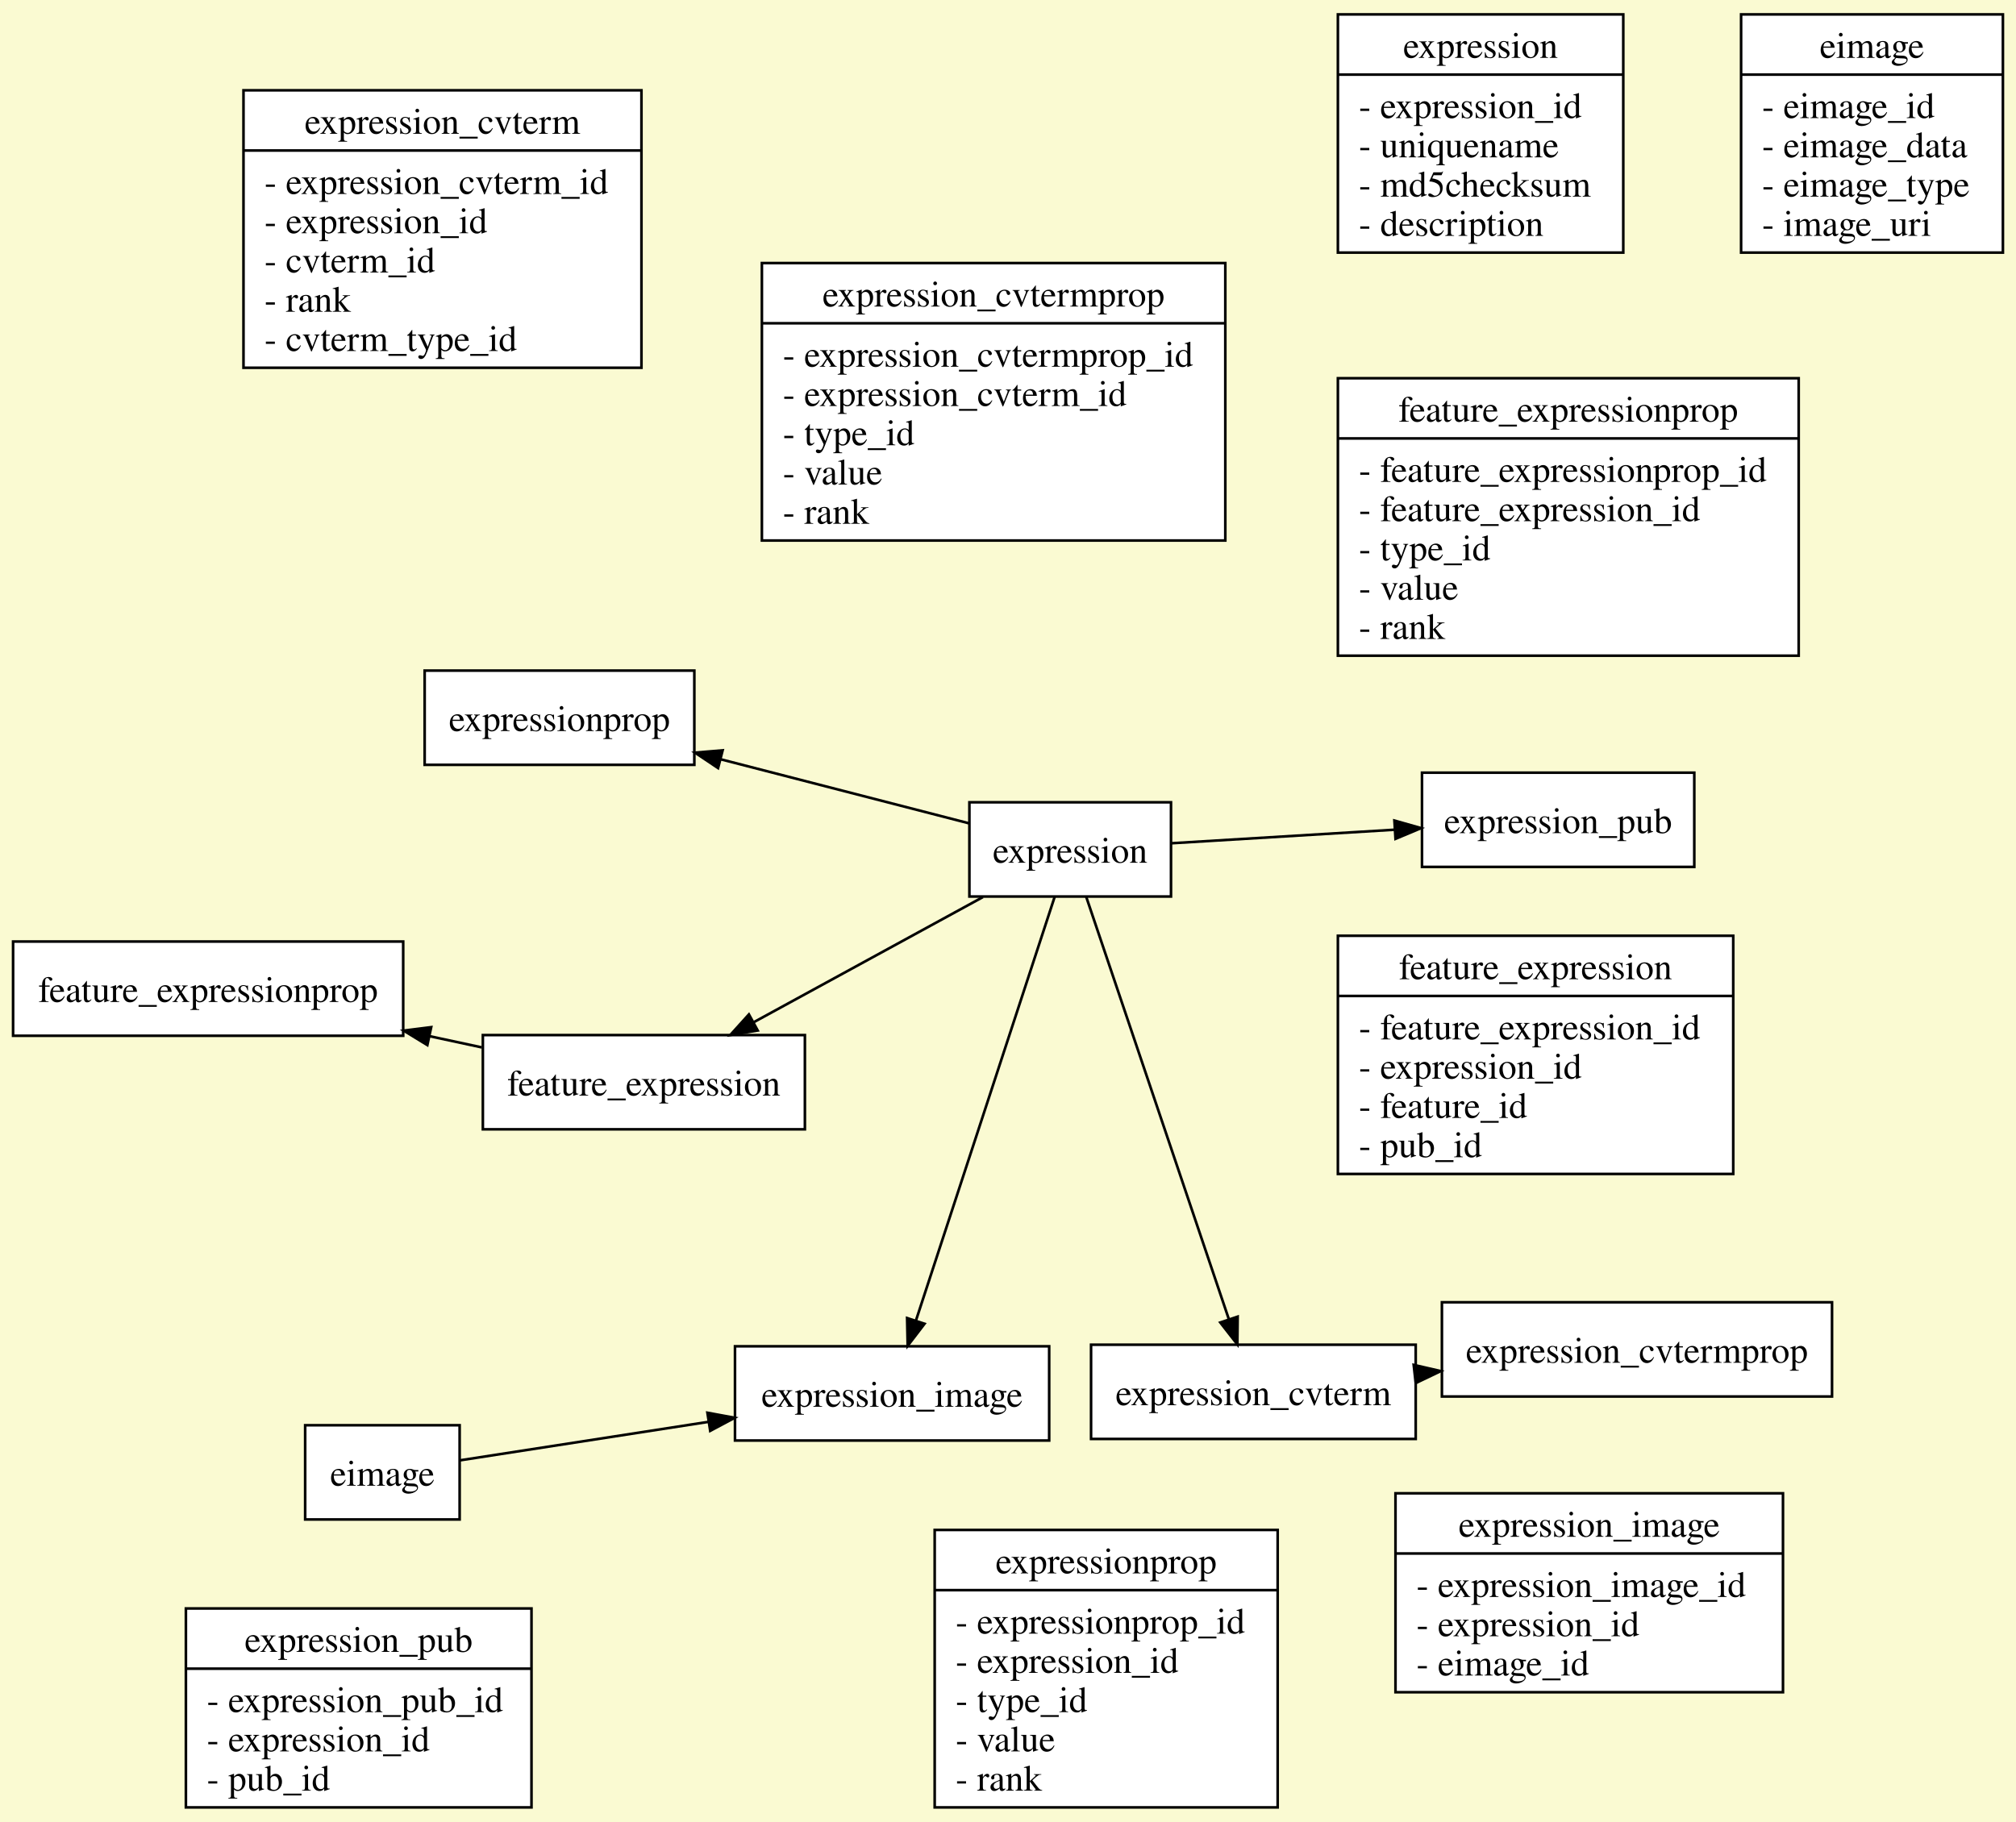
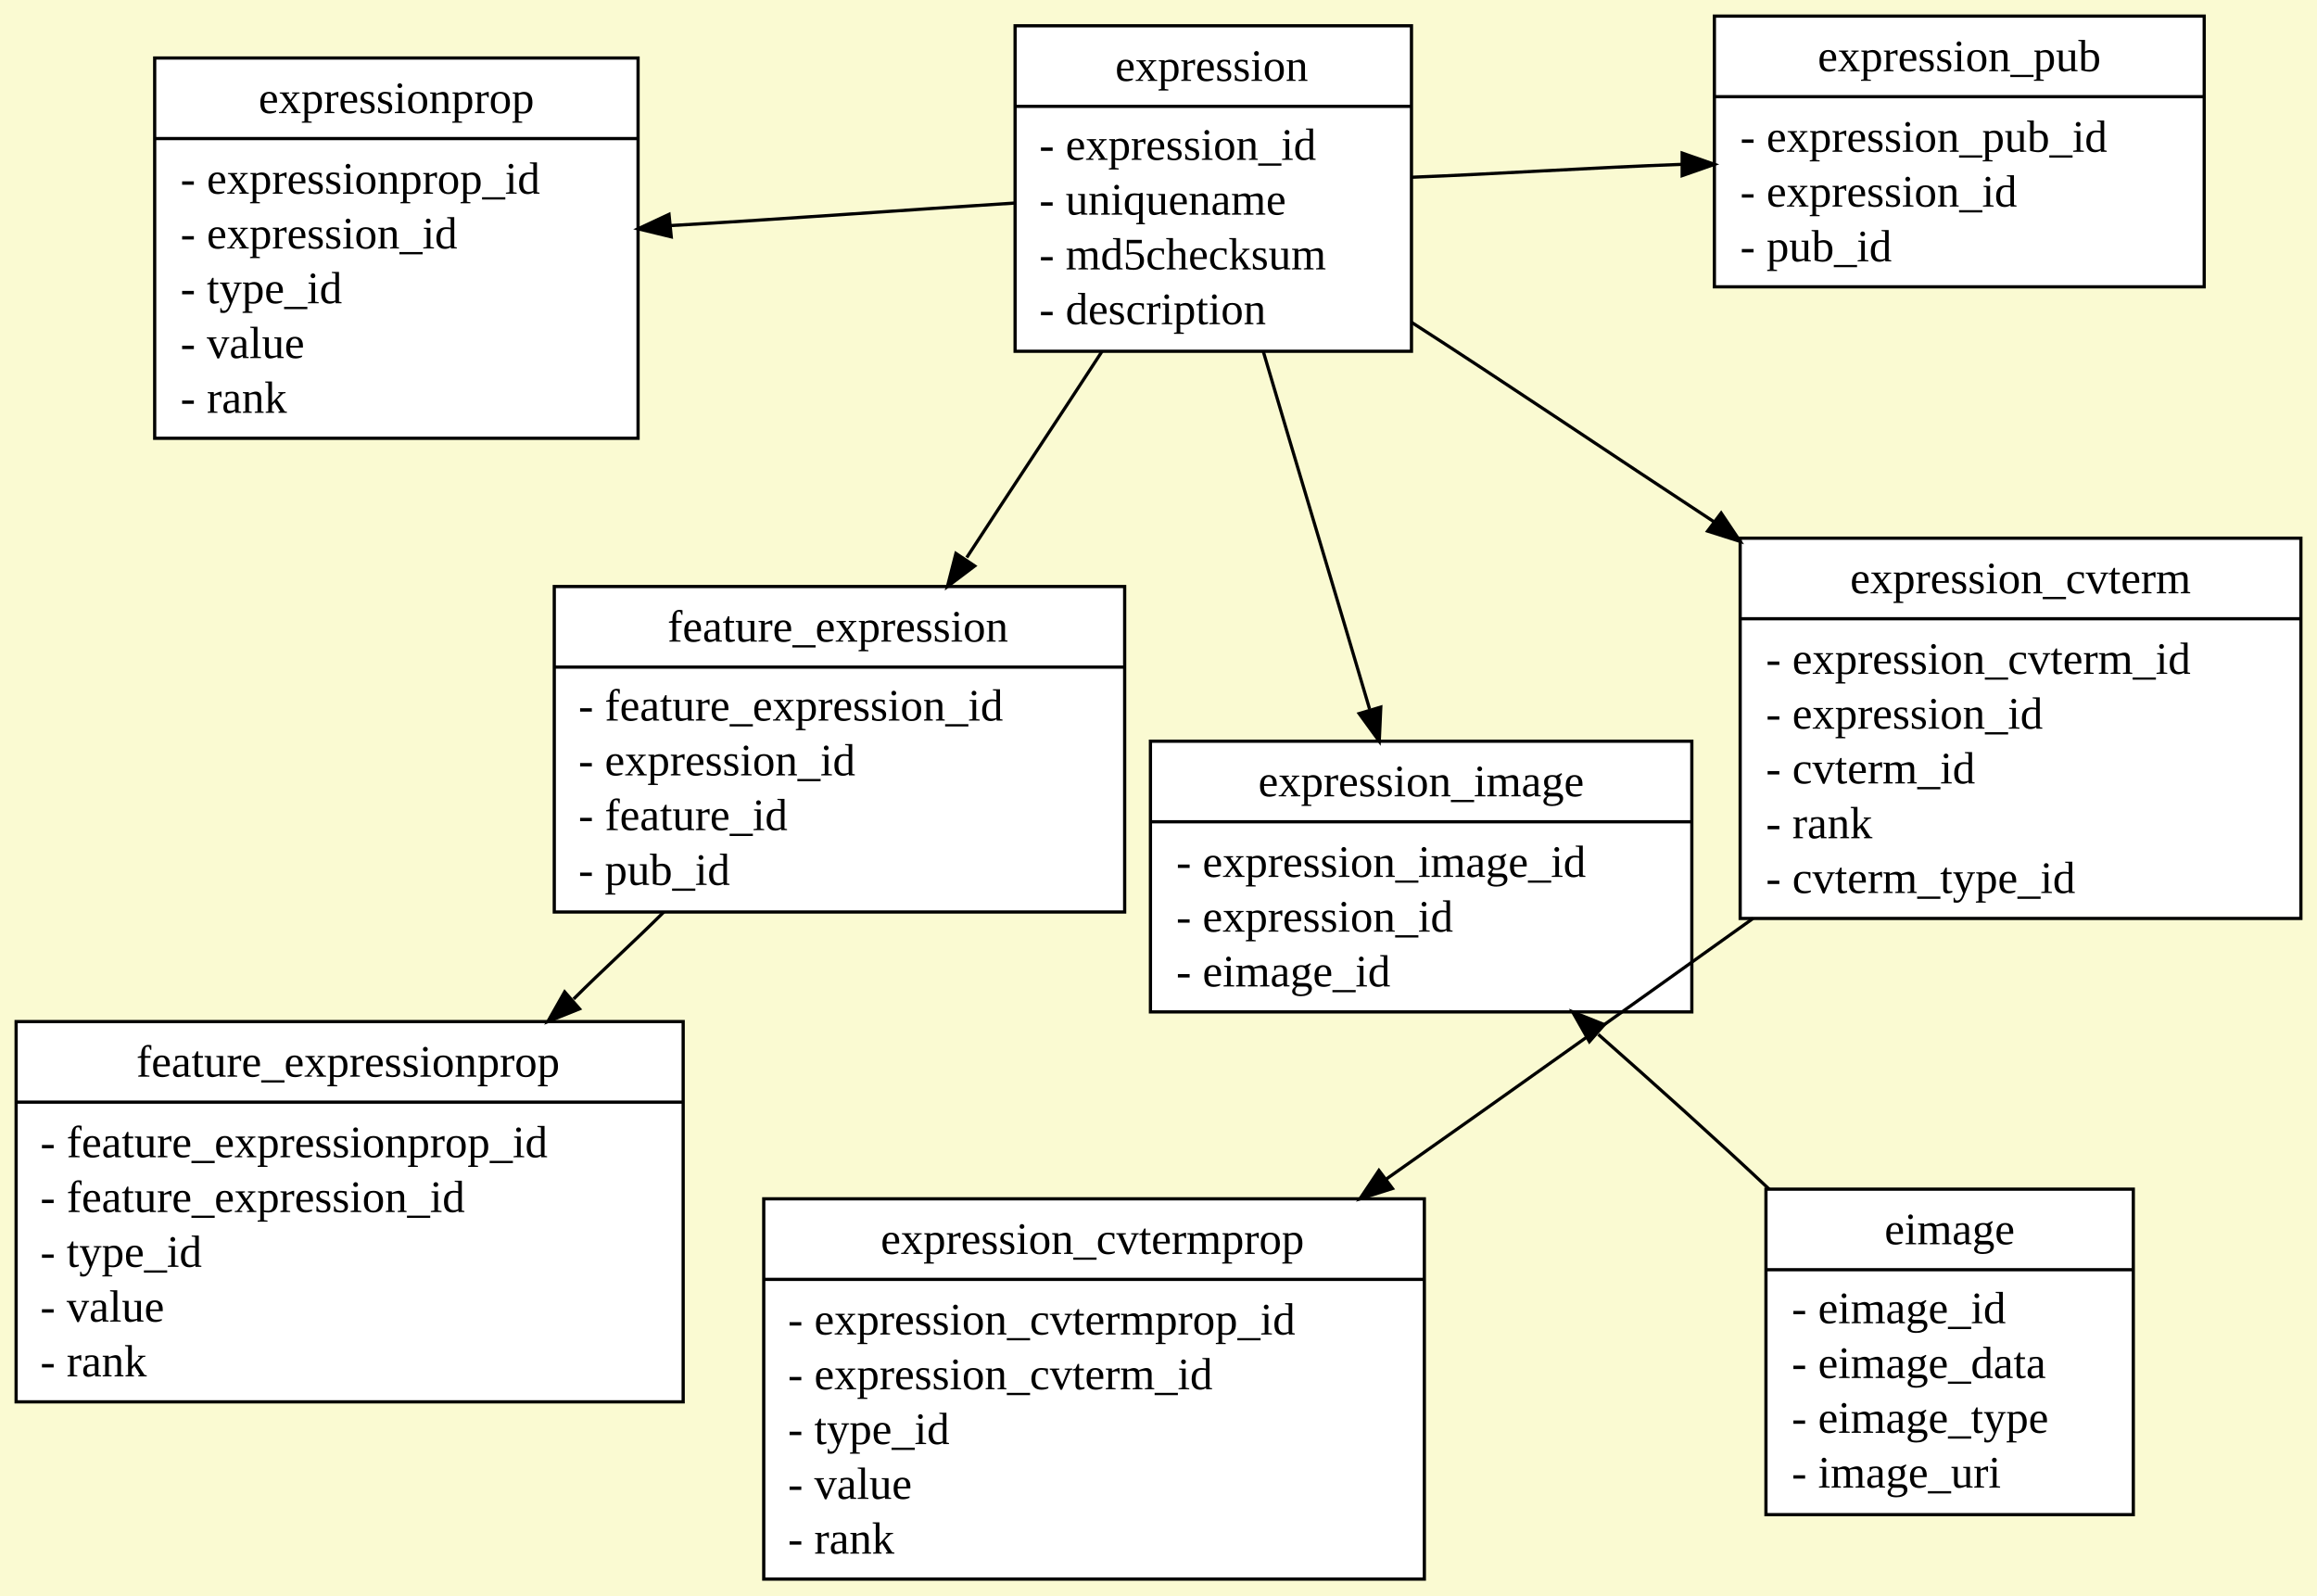
- <svg xmlns="http://www.w3.org/2000/svg" width="770pt" height="696pt" viewBox="0.00 0.00 770.00 696.00">
-   <g id="graph1" class="graph" transform="scale(1 1) rotate(0) translate(4 692)">
-     <polygon fill="lightgoldenrodyellow" stroke="lightgoldenrodyellow" points="-4,5 -4,-692 767,-692 767,5 -4,5" />
+ <svg xmlns="http://www.w3.org/2000/svg" width="719pt" height="495pt" viewBox="0.00 0.00 719.00 495.00">
+   <g id="graph0" class="graph" transform="scale(1 1) rotate(0) translate(4 491)">
+     <polygon style="fill:lightgoldenrodyellow;stroke:lightgoldenrodyellow;" points="-4,4 -4,-491 715,-491 715,4 -4,4" />
    <g id="node1" class="node">
-       <polygon fill="white" stroke="black" points="507,-595.5 507,-686.5 616,-686.5 616,-595.5 507,-595.5" />
-       <text text-anchor="middle" x="561.5" y="-669.9" font-family="Times,serif" font-size="14.00">expression</text>
-       <polyline fill="none" stroke="black" points="507,-663.5 616,-663.5 " />
-       <text text-anchor="start" x="515" y="-646.9" font-family="Times,serif" font-size="14.00">- expression_id</text>
-       <text text-anchor="start" x="515" y="-631.9" font-family="Times,serif" font-size="14.00">- uniquename</text>
-       <text text-anchor="start" x="515" y="-616.9" font-family="Times,serif" font-size="14.00">- md5checksum</text>
-       <text text-anchor="start" x="515" y="-601.9" font-family="Times,serif" font-size="14.00">- description</text>
+       <polygon style="fill:white;stroke:black;" points="311,-382 311,-483 434,-483 434,-382 311,-382" />
+       <text text-anchor="middle" x="372" y="-465.9" style="font-family:Times New Roman;font-size:14.00;">expression</text>
+       <polyline style="fill:none;stroke:black;" points="311,-458 434,-458 " />
+       <text text-anchor="start" x="318.5" y="-441.4" style="font-family:Times New Roman;font-size:14.00;">- expression_id</text>
+       <text text-anchor="start" x="318.5" y="-424.4" style="font-family:Times New Roman;font-size:14.00;">- uniquename</text>
+       <text text-anchor="start" x="318.5" y="-407.4" style="font-family:Times New Roman;font-size:14.00;">- md5checksum</text>
+       <text text-anchor="start" x="318.5" y="-390.4" style="font-family:Times New Roman;font-size:14.00;">- description</text>
    </g>
    <g id="node2" class="node">
-       <polygon fill="white" stroke="black" points="89,-551.5 89,-657.5 241,-657.5 241,-551.5 89,-551.5" />
-       <text text-anchor="middle" x="165" y="-640.9" font-family="Times,serif" font-size="14.00">expression_cvterm</text>
-       <polyline fill="none" stroke="black" points="89,-634.5 241,-634.5 " />
-       <text text-anchor="start" x="97" y="-617.9" font-family="Times,serif" font-size="14.00">- expression_cvterm_id</text>
-       <text text-anchor="start" x="97" y="-602.9" font-family="Times,serif" font-size="14.00">- expression_id</text>
-       <text text-anchor="start" x="97" y="-587.9" font-family="Times,serif" font-size="14.00">- cvterm_id</text>
-       <text text-anchor="start" x="97" y="-572.9" font-family="Times,serif" font-size="14.00">- rank</text>
-       <text text-anchor="start" x="97" y="-557.9" font-family="Times,serif" font-size="14.00">- cvterm_type_id</text>
+       <polygon style="fill:white;stroke:black;" points="536,-206 536,-324 710,-324 710,-206 536,-206" />
+       <text text-anchor="middle" x="623" y="-306.9" style="font-family:Times New Roman;font-size:14.00;">expression_cvterm</text>
+       <polyline style="fill:none;stroke:black;" points="536,-299 710,-299 " />
+       <text text-anchor="start" x="544" y="-281.9" style="font-family:Times New Roman;font-size:14.00;">- expression_cvterm_id</text>
+       <text text-anchor="start" x="544" y="-264.9" style="font-family:Times New Roman;font-size:14.00;">- expression_id</text>
+       <text text-anchor="start" x="544" y="-247.9" style="font-family:Times New Roman;font-size:14.00;">- cvterm_id</text>
+       <text text-anchor="start" x="544" y="-230.9" style="font-family:Times New Roman;font-size:14.00;">- rank</text>
+       <text text-anchor="start" x="544" y="-213.9" style="font-family:Times New Roman;font-size:14.00;">- cvterm_type_id</text>
+     </g>
+     <g id="edge4" class="edge">
+       <path style="fill:none;stroke:black;" d="M434,-391C462,-373 496,-350 528,-329" />
+       <polygon style="fill:black;stroke:black;" points="530.1,-331.8 536,-323 525.9,-326.2 530.1,-331.8" />
+     </g>
+     <g id="node4" class="node">
+       <polygon style="fill:white;stroke:black;" points="44,-355 44,-473 194,-473 194,-355 44,-355" />
+       <text text-anchor="middle" x="119" y="-455.9" style="font-family:Times New Roman;font-size:14.00;">expressionprop</text>
+       <polyline style="fill:none;stroke:black;" points="44,-448 194,-448 " />
+       <text text-anchor="start" x="52" y="-430.9" style="font-family:Times New Roman;font-size:14.00;">- expressionprop_id</text>
+       <text text-anchor="start" x="52" y="-413.9" style="font-family:Times New Roman;font-size:14.00;">- expression_id</text>
+       <text text-anchor="start" x="52" y="-396.9" style="font-family:Times New Roman;font-size:14.00;">- type_id</text>
+       <text text-anchor="start" x="52" y="-379.9" style="font-family:Times New Roman;font-size:14.00;">- value</text>
+       <text text-anchor="start" x="52" y="-362.9" style="font-family:Times New Roman;font-size:14.00;">- rank</text>
+     </g>
+     <g id="edge10" class="edge">
+       <path style="fill:none;stroke:black;" d="M311,-428C279,-426 239,-423 204,-421" />
+       <polygon style="fill:black;stroke:black;" points="204.299,-417.512 194,-420 203.602,-424.478 204.299,-417.512" />
+     </g>
+     <g id="node5" class="node">
+       <polygon style="fill:white;stroke:black;" points="528,-402 528,-486 680,-486 680,-402 528,-402" />
+       <text text-anchor="middle" x="604" y="-468.9" style="font-family:Times New Roman;font-size:14.00;">expression_pub</text>
+       <polyline style="fill:none;stroke:black;" points="528,-461 680,-461 " />
+       <text text-anchor="start" x="536" y="-443.9" style="font-family:Times New Roman;font-size:14.00;">- expression_pub_id</text>
+       <text text-anchor="start" x="536" y="-426.9" style="font-family:Times New Roman;font-size:14.00;">- expression_id</text>
+       <text text-anchor="start" x="536" y="-409.9" style="font-family:Times New Roman;font-size:14.00;">- pub_id</text>
+     </g>
+     <g id="edge8" class="edge">
+       <path style="fill:none;stroke:black;" d="M434,-436C460,-437 490,-439 518,-440" />
+       <polygon style="fill:black;stroke:black;" points="518,-443.5 528,-440 518,-436.5 518,-443.5" />
+     </g>
+     <g id="node6" class="node">
+       <polygon style="fill:white;stroke:black;" points="168,-208 168,-309 345,-309 345,-208 168,-208" />
+       <text text-anchor="middle" x="256" y="-291.9" style="font-family:Times New Roman;font-size:14.00;">feature_expression</text>
+       <polyline style="fill:none;stroke:black;" points="168,-284 345,-284 " />
+       <text text-anchor="start" x="175.5" y="-267.4" style="font-family:Times New Roman;font-size:14.00;">- feature_expression_id</text>
+       <text text-anchor="start" x="175.5" y="-250.4" style="font-family:Times New Roman;font-size:14.00;">- expression_id</text>
+       <text text-anchor="start" x="175.5" y="-233.4" style="font-family:Times New Roman;font-size:14.00;">- feature_id</text>
+       <text text-anchor="start" x="175.5" y="-216.4" style="font-family:Times New Roman;font-size:14.00;">- pub_id</text>
+     </g>
+     <g id="edge12" class="edge">
+       <path style="fill:none;stroke:black;" d="M338,-382C325,-362 309,-338 296,-318" />
+       <polygon style="fill:black;stroke:black;" points="298.459,-315.379 290,-309 292.635,-319.262 298.459,-315.379" />
+     </g>
+     <g id="node9" class="node">
+       <polygon style="fill:white;stroke:black;" points="353,-177 353,-261 521,-261 521,-177 353,-177" />
+       <text text-anchor="middle" x="437" y="-243.9" style="font-family:Times New Roman;font-size:14.00;">expression_image</text>
+       <polyline style="fill:none;stroke:black;" points="353,-236 521,-236 " />
+       <text text-anchor="start" x="361" y="-218.9" style="font-family:Times New Roman;font-size:14.00;">- expression_image_id</text>
+       <text text-anchor="start" x="361" y="-201.9" style="font-family:Times New Roman;font-size:14.00;">- expression_id</text>
+       <text text-anchor="start" x="361" y="-184.9" style="font-family:Times New Roman;font-size:14.00;">- eimage_id</text>
+     </g>
+     <g id="edge6" class="edge">
+       <path style="fill:none;stroke:black;" d="M388,-382C398,-348 411,-305 421,-271" />
+       <polygon style="fill:black;stroke:black;" points="424.479,-271.584 424,-261 417.774,-269.573 424.479,-271.584" />
    </g>
    <g id="node3" class="node">
-       <polygon fill="white" stroke="black" points="287,-485.5 287,-591.5 464,-591.5 464,-485.5 287,-485.5" />
-       <text text-anchor="middle" x="375.5" y="-574.9" font-family="Times,serif" font-size="14.00">expression_cvtermprop</text>
-       <polyline fill="none" stroke="black" points="287,-568.5 464,-568.5 " />
-       <text text-anchor="start" x="295" y="-551.9" font-family="Times,serif" font-size="14.00">- expression_cvtermprop_id</text>
-       <text text-anchor="start" x="295" y="-536.9" font-family="Times,serif" font-size="14.00">- expression_cvterm_id</text>
-       <text text-anchor="start" x="295" y="-521.9" font-family="Times,serif" font-size="14.00">- type_id</text>
-       <text text-anchor="start" x="295" y="-506.9" font-family="Times,serif" font-size="14.00">- value</text>
-       <text text-anchor="start" x="295" y="-491.9" font-family="Times,serif" font-size="14.00">- rank</text>
+       <polygon style="fill:white;stroke:black;" points="233,-1 233,-119 438,-119 438,-1 233,-1" />
+       <text text-anchor="middle" x="335" y="-101.9" style="font-family:Times New Roman;font-size:14.00;">expression_cvtermprop</text>
+       <polyline style="fill:none;stroke:black;" points="233,-94 438,-94 " />
+       <text text-anchor="start" x="240.5" y="-76.9" style="font-family:Times New Roman;font-size:14.00;">- expression_cvtermprop_id</text>
+       <text text-anchor="start" x="240.5" y="-59.9" style="font-family:Times New Roman;font-size:14.00;">- expression_cvterm_id</text>
+       <text text-anchor="start" x="240.5" y="-42.9" style="font-family:Times New Roman;font-size:14.00;">- type_id</text>
+       <text text-anchor="start" x="240.5" y="-25.9" style="font-family:Times New Roman;font-size:14.00;">- value</text>
+       <text text-anchor="start" x="240.5" y="-8.9" style="font-family:Times New Roman;font-size:14.00;">- rank</text>
    </g>
-     <g id="node4" class="node">
-       <polygon fill="white" stroke="black" points="353,-1.5 353,-107.5 484,-107.5 484,-1.5 353,-1.5" />
-       <text text-anchor="middle" x="418.5" y="-90.9" font-family="Times,serif" font-size="14.00">expressionprop</text>
-       <polyline fill="none" stroke="black" points="353,-84.5 484,-84.5 " />
-       <text text-anchor="start" x="361" y="-67.9" font-family="Times,serif" font-size="14.00">- expressionprop_id</text>
-       <text text-anchor="start" x="361" y="-52.9" font-family="Times,serif" font-size="14.00">- expression_id</text>
-       <text text-anchor="start" x="361" y="-37.9" font-family="Times,serif" font-size="14.00">- type_id</text>
-       <text text-anchor="start" x="361" y="-22.9" font-family="Times,serif" font-size="14.00">- value</text>
-       <text text-anchor="start" x="361" y="-7.9" font-family="Times,serif" font-size="14.00">- rank</text>
-     </g>
-     <g id="node5" class="node">
-       <polygon fill="white" stroke="black" points="67,-1.5 67,-77.5 199,-77.5 199,-1.5 67,-1.5" />
-       <text text-anchor="middle" x="133" y="-60.9" font-family="Times,serif" font-size="14.00">expression_pub</text>
-       <polyline fill="none" stroke="black" points="67,-54.5 199,-54.5 " />
-       <text text-anchor="start" x="75" y="-37.9" font-family="Times,serif" font-size="14.00">- expression_pub_id</text>
-       <text text-anchor="start" x="75" y="-22.9" font-family="Times,serif" font-size="14.00">- expression_id</text>
-       <text text-anchor="start" x="75" y="-7.9" font-family="Times,serif" font-size="14.00">- pub_id</text>
-     </g>
-     <g id="node6" class="node">
-       <polygon fill="white" stroke="black" points="507,-243.5 507,-334.5 658,-334.5 658,-243.5 507,-243.5" />
-       <text text-anchor="middle" x="582.5" y="-317.9" font-family="Times,serif" font-size="14.00">feature_expression</text>
-       <polyline fill="none" stroke="black" points="507,-311.5 658,-311.5 " />
-       <text text-anchor="start" x="515" y="-294.9" font-family="Times,serif" font-size="14.00">- feature_expression_id</text>
-       <text text-anchor="start" x="515" y="-279.9" font-family="Times,serif" font-size="14.00">- expression_id</text>
-       <text text-anchor="start" x="515" y="-264.9" font-family="Times,serif" font-size="14.00">- feature_id</text>
-       <text text-anchor="start" x="515" y="-249.9" font-family="Times,serif" font-size="14.00">- pub_id</text>
+     <g id="edge14" class="edge">
+       <path style="fill:none;stroke:black;" d="M540,-206C505,-181 463,-151 426,-125" />
+       <polygon style="fill:black;stroke:black;" points="428.1,-122.2 418,-119 423.9,-127.8 428.1,-122.2" />
    </g>
    <g id="node7" class="node">
-       <polygon fill="white" stroke="black" points="507,-441.5 507,-547.5 683,-547.5 683,-441.5 507,-441.5" />
-       <text text-anchor="middle" x="595" y="-530.9" font-family="Times,serif" font-size="14.00">feature_expressionprop</text>
-       <polyline fill="none" stroke="black" points="507,-524.5 683,-524.5 " />
-       <text text-anchor="start" x="515" y="-507.9" font-family="Times,serif" font-size="14.00">- feature_expressionprop_id</text>
-       <text text-anchor="start" x="515" y="-492.9" font-family="Times,serif" font-size="14.00">- feature_expression_id</text>
-       <text text-anchor="start" x="515" y="-477.9" font-family="Times,serif" font-size="14.00">- type_id</text>
-       <text text-anchor="start" x="515" y="-462.9" font-family="Times,serif" font-size="14.00">- value</text>
-       <text text-anchor="start" x="515" y="-447.9" font-family="Times,serif" font-size="14.00">- rank</text>
+       <polygon style="fill:white;stroke:black;" points="1,-56 1,-174 208,-174 208,-56 1,-56" />
+       <text text-anchor="middle" x="104" y="-156.9" style="font-family:Times New Roman;font-size:14.00;">feature_expressionprop</text>
+       <polyline style="fill:none;stroke:black;" points="1,-149 208,-149 " />
+       <text text-anchor="start" x="8.5" y="-131.9" style="font-family:Times New Roman;font-size:14.00;">- feature_expressionprop_id</text>
+       <text text-anchor="start" x="8.5" y="-114.9" style="font-family:Times New Roman;font-size:14.00;">- feature_expression_id</text>
+       <text text-anchor="start" x="8.5" y="-97.9" style="font-family:Times New Roman;font-size:14.00;">- type_id</text>
+       <text text-anchor="start" x="8.5" y="-80.9" style="font-family:Times New Roman;font-size:14.00;">- value</text>
+       <text text-anchor="start" x="8.5" y="-63.9" style="font-family:Times New Roman;font-size:14.00;">- rank</text>
+     </g>
+     <g id="edge16" class="edge">
+       <path style="fill:none;stroke:black;" d="M202,-208C193,-199 183,-190 174,-181" />
+       <polygon style="fill:black;stroke:black;" points="175.831,-177.951 166,-174 171.221,-183.219 175.831,-177.951" />
    </g>
    <g id="node8" class="node">
-       <polygon fill="white" stroke="black" points="661,-595.5 661,-686.5 761,-686.5 761,-595.5 661,-595.5" />
-       <text text-anchor="middle" x="711" y="-669.9" font-family="Times,serif" font-size="14.00">eimage</text>
-       <polyline fill="none" stroke="black" points="661,-663.5 761,-663.5 " />
-       <text text-anchor="start" x="669" y="-646.9" font-family="Times,serif" font-size="14.00">- eimage_id</text>
-       <text text-anchor="start" x="669" y="-631.9" font-family="Times,serif" font-size="14.00">- eimage_data</text>
-       <text text-anchor="start" x="669" y="-616.9" font-family="Times,serif" font-size="14.00">- eimage_type</text>
-       <text text-anchor="start" x="669" y="-601.9" font-family="Times,serif" font-size="14.00">- image_uri</text>
-     </g>
-     <g id="node9" class="node">
-       <polygon fill="white" stroke="black" points="529,-45.5 529,-121.5 677,-121.5 677,-45.5 529,-45.5" />
-       <text text-anchor="middle" x="603" y="-104.9" font-family="Times,serif" font-size="14.00">expression_image</text>
-       <polyline fill="none" stroke="black" points="529,-98.5 677,-98.5 " />
-       <text text-anchor="start" x="537" y="-81.9" font-family="Times,serif" font-size="14.00">- expression_image_id</text>
-       <text text-anchor="start" x="537" y="-66.9" font-family="Times,serif" font-size="14.00">- expression_id</text>
-       <text text-anchor="start" x="537" y="-51.9" font-family="Times,serif" font-size="14.00">- eimage_id</text>
-     </g>
-     <g id="node10" class="node">
-       <polygon fill="white" stroke="black" points="366.256,-349.493 366.256,-385.493 443.256,-385.493 443.256,-349.493 366.256,-349.493" />
-       <text text-anchor="middle" x="404.756" y="-362.393" font-family="Times,serif" font-size="14.00">expression</text>
-     </g>
-     <g id="node11" class="node">
-       <polygon fill="white" stroke="black" points="412.722,-142.261 412.722,-178.261 536.722,-178.261 536.722,-142.261 412.722,-142.261" />
-       <text text-anchor="middle" x="474.722" y="-155.161" font-family="Times,serif" font-size="14.00">expression_cvterm</text>
-     </g>
-     <g id="edge4" class="edge">
-       <path fill="none" stroke="black" d="M410.843,-349.465C423.093,-313.181 450.794,-231.133 465.363,-187.98" />
-       <polygon fill="black" stroke="black" points="468.717,-188.989 468.599,-178.395 462.085,-186.75 468.717,-188.989" />
-     </g>
-     <g id="node13" class="node">
-       <polygon fill="white" stroke="black" points="158.198,-399.803 158.198,-435.803 261.198,-435.803 261.198,-399.803 158.198,-399.803" />
-       <text text-anchor="middle" x="209.698" y="-412.703" font-family="Times,serif" font-size="14.00">expressionprop</text>
-     </g>
-     <g id="edge10" class="edge">
-       <path fill="none" stroke="black" d="M366.219,-377.432C339.169,-384.409 302.421,-393.887 271.33,-401.906" />
-       <polygon fill="black" stroke="black" points="270.263,-398.567 261.454,-404.454 272.011,-405.345 270.263,-398.567" />
-     </g>
-     <g id="node14" class="node">
-       <polygon fill="white" stroke="black" points="539.125,-360.806 539.125,-396.806 643.125,-396.806 643.125,-360.806 539.125,-360.806" />
-       <text text-anchor="middle" x="591.125" y="-373.706" font-family="Times,serif" font-size="14.00">expression_pub</text>
-     </g>
-     <g id="edge8" class="edge">
-       <path fill="none" stroke="black" d="M443.372,-369.837C467.966,-371.33 500.39,-373.298 528.596,-375.01" />
-       <polygon fill="black" stroke="black" points="528.581,-378.516 538.775,-375.628 529.005,-371.528 528.581,-378.516" />
-     </g>
-     <g id="node15" class="node">
-       <polygon fill="white" stroke="black" points="180.425,-260.557 180.425,-296.557 303.425,-296.557 303.425,-260.557 180.425,-260.557" />
-       <text text-anchor="middle" x="241.925" y="-273.457" font-family="Times,serif" font-size="14.00">feature_expression</text>
-     </g>
-     <g id="edge12" class="edge">
-       <path fill="none" stroke="black" d="M371.412,-349.281C346.083,-335.446 311.083,-316.33 283.856,-301.459" />
-       <polygon fill="black" stroke="black" points="285.4,-298.314 274.946,-296.592 282.045,-304.457 285.4,-298.314" />
-     </g>
-     <g id="node17" class="node">
-       <polygon fill="white" stroke="black" points="276.727,-141.662 276.727,-177.662 396.727,-177.662 396.727,-141.662 276.727,-141.662" />
-       <text text-anchor="middle" x="336.727" y="-154.562" font-family="Times,serif" font-size="14.00">expression_image</text>
-     </g>
-     <g id="edge6" class="edge">
-       <path fill="none" stroke="black" d="M398.838,-349.413C386.927,-313.024 359.992,-230.738 345.826,-187.461" />
-       <polygon fill="black" stroke="black" points="349.117,-186.263 342.68,-177.848 342.464,-188.441 349.117,-186.263" />
-     </g>
-     <g id="node12" class="node">
-       <polygon fill="white" stroke="black" points="546.732,-158.478 546.732,-194.478 695.732,-194.478 695.732,-158.478 546.732,-158.478" />
-       <text text-anchor="middle" x="621.232" y="-171.378" font-family="Times,serif" font-size="14.00">expression_cvtermprop</text>
-     </g>
-     <g id="edge14" class="edge">
-       <path fill="none" stroke="black" d="M536.855,-167.138C536.953,-167.149 537.05,-167.16 537.148,-167.171" />
-       <polygon fill="black" stroke="black" points="535.949,-170.559 546.273,-168.181 536.719,-163.602 535.949,-170.559" />
-     </g>
-     <g id="node16" class="node">
-       <polygon fill="white" stroke="black" points="1,-296.295 1,-332.295 150,-332.295 150,-296.295 1,-296.295" />
-       <text text-anchor="middle" x="75.5" y="-309.195" font-family="Times,serif" font-size="14.00">feature_expressionprop</text>
-     </g>
-     <g id="edge16" class="edge">
-       <path fill="none" stroke="black" d="M179.954,-291.864C173.435,-293.264 166.729,-294.704 160.011,-296.147" />
-       <polygon fill="black" stroke="black" points="159.224,-292.736 150.182,-298.258 160.694,-299.58 159.224,-292.736" />
-     </g>
-     <g id="node18" class="node">
-       <polygon fill="white" stroke="black" points="112.556,-111.5 112.556,-147.5 171.556,-147.5 171.556,-111.5 112.556,-111.5" />
-       <text text-anchor="middle" x="142.056" y="-124.4" font-family="Times,serif" font-size="14.00">eimage</text>
+       <polygon style="fill:white;stroke:black;" points="544,-21 544,-122 658,-122 658,-21 544,-21" />
+       <text text-anchor="middle" x="601" y="-104.9" style="font-family:Times New Roman;font-size:14.00;">eimage</text>
+       <polyline style="fill:none;stroke:black;" points="544,-97 658,-97 " />
+       <text text-anchor="start" x="552" y="-80.4" style="font-family:Times New Roman;font-size:14.00;">- eimage_id</text>
+       <text text-anchor="start" x="552" y="-63.4" style="font-family:Times New Roman;font-size:14.00;">- eimage_data</text>
+       <text text-anchor="start" x="552" y="-46.4" style="font-family:Times New Roman;font-size:14.00;">- eimage_type</text>
+       <text text-anchor="start" x="552" y="-29.4" style="font-family:Times New Roman;font-size:14.00;">- image_uri</text>
    </g>
    <g id="edge2" class="edge">
-       <path fill="none" stroke="black" d="M171.623,-134.081C196.781,-137.979 233.931,-143.735 266.624,-148.8" />
-       <polygon fill="black" stroke="black" points="266.19,-152.275 276.608,-150.347 267.262,-145.357 266.19,-152.275" />
+       <path style="fill:none;stroke:black;" d="M545,-122C528,-138 509,-155 492,-170" />
+       <polygon style="fill:black;stroke:black;" points="489.221,-167.781 484,-177 493.831,-173.049 489.221,-167.781" />
    </g>
  </g>
</svg>
